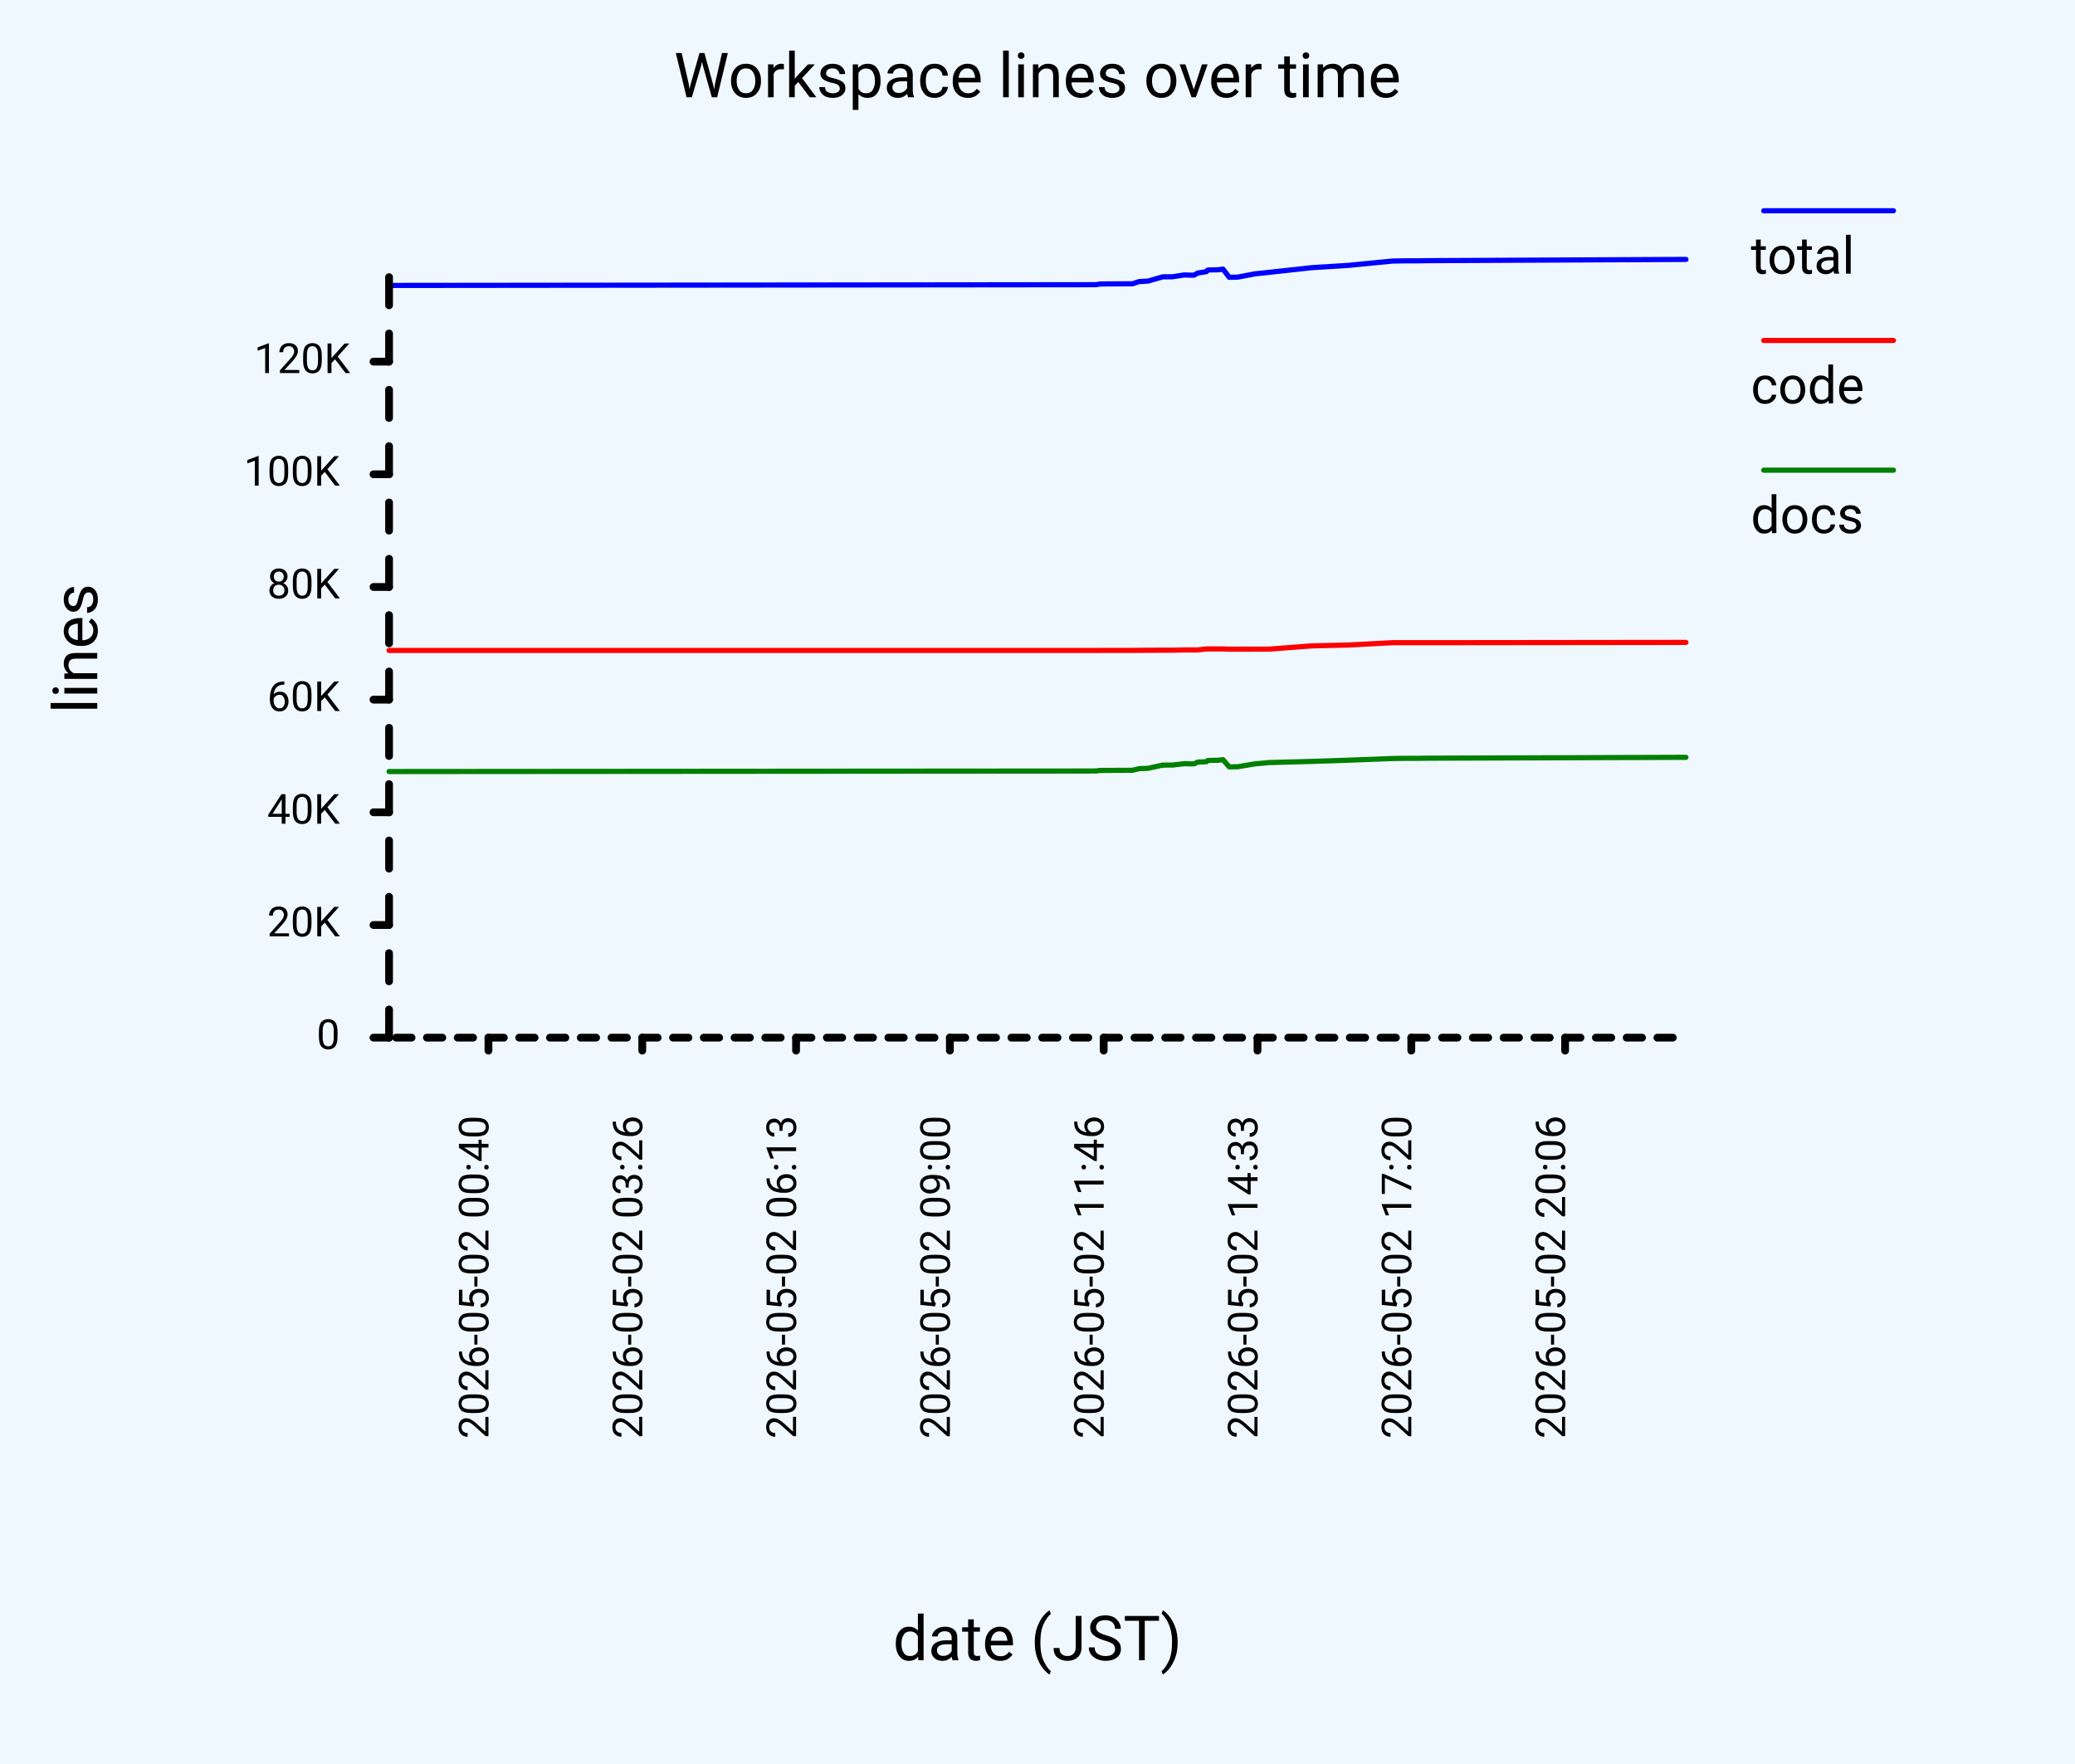
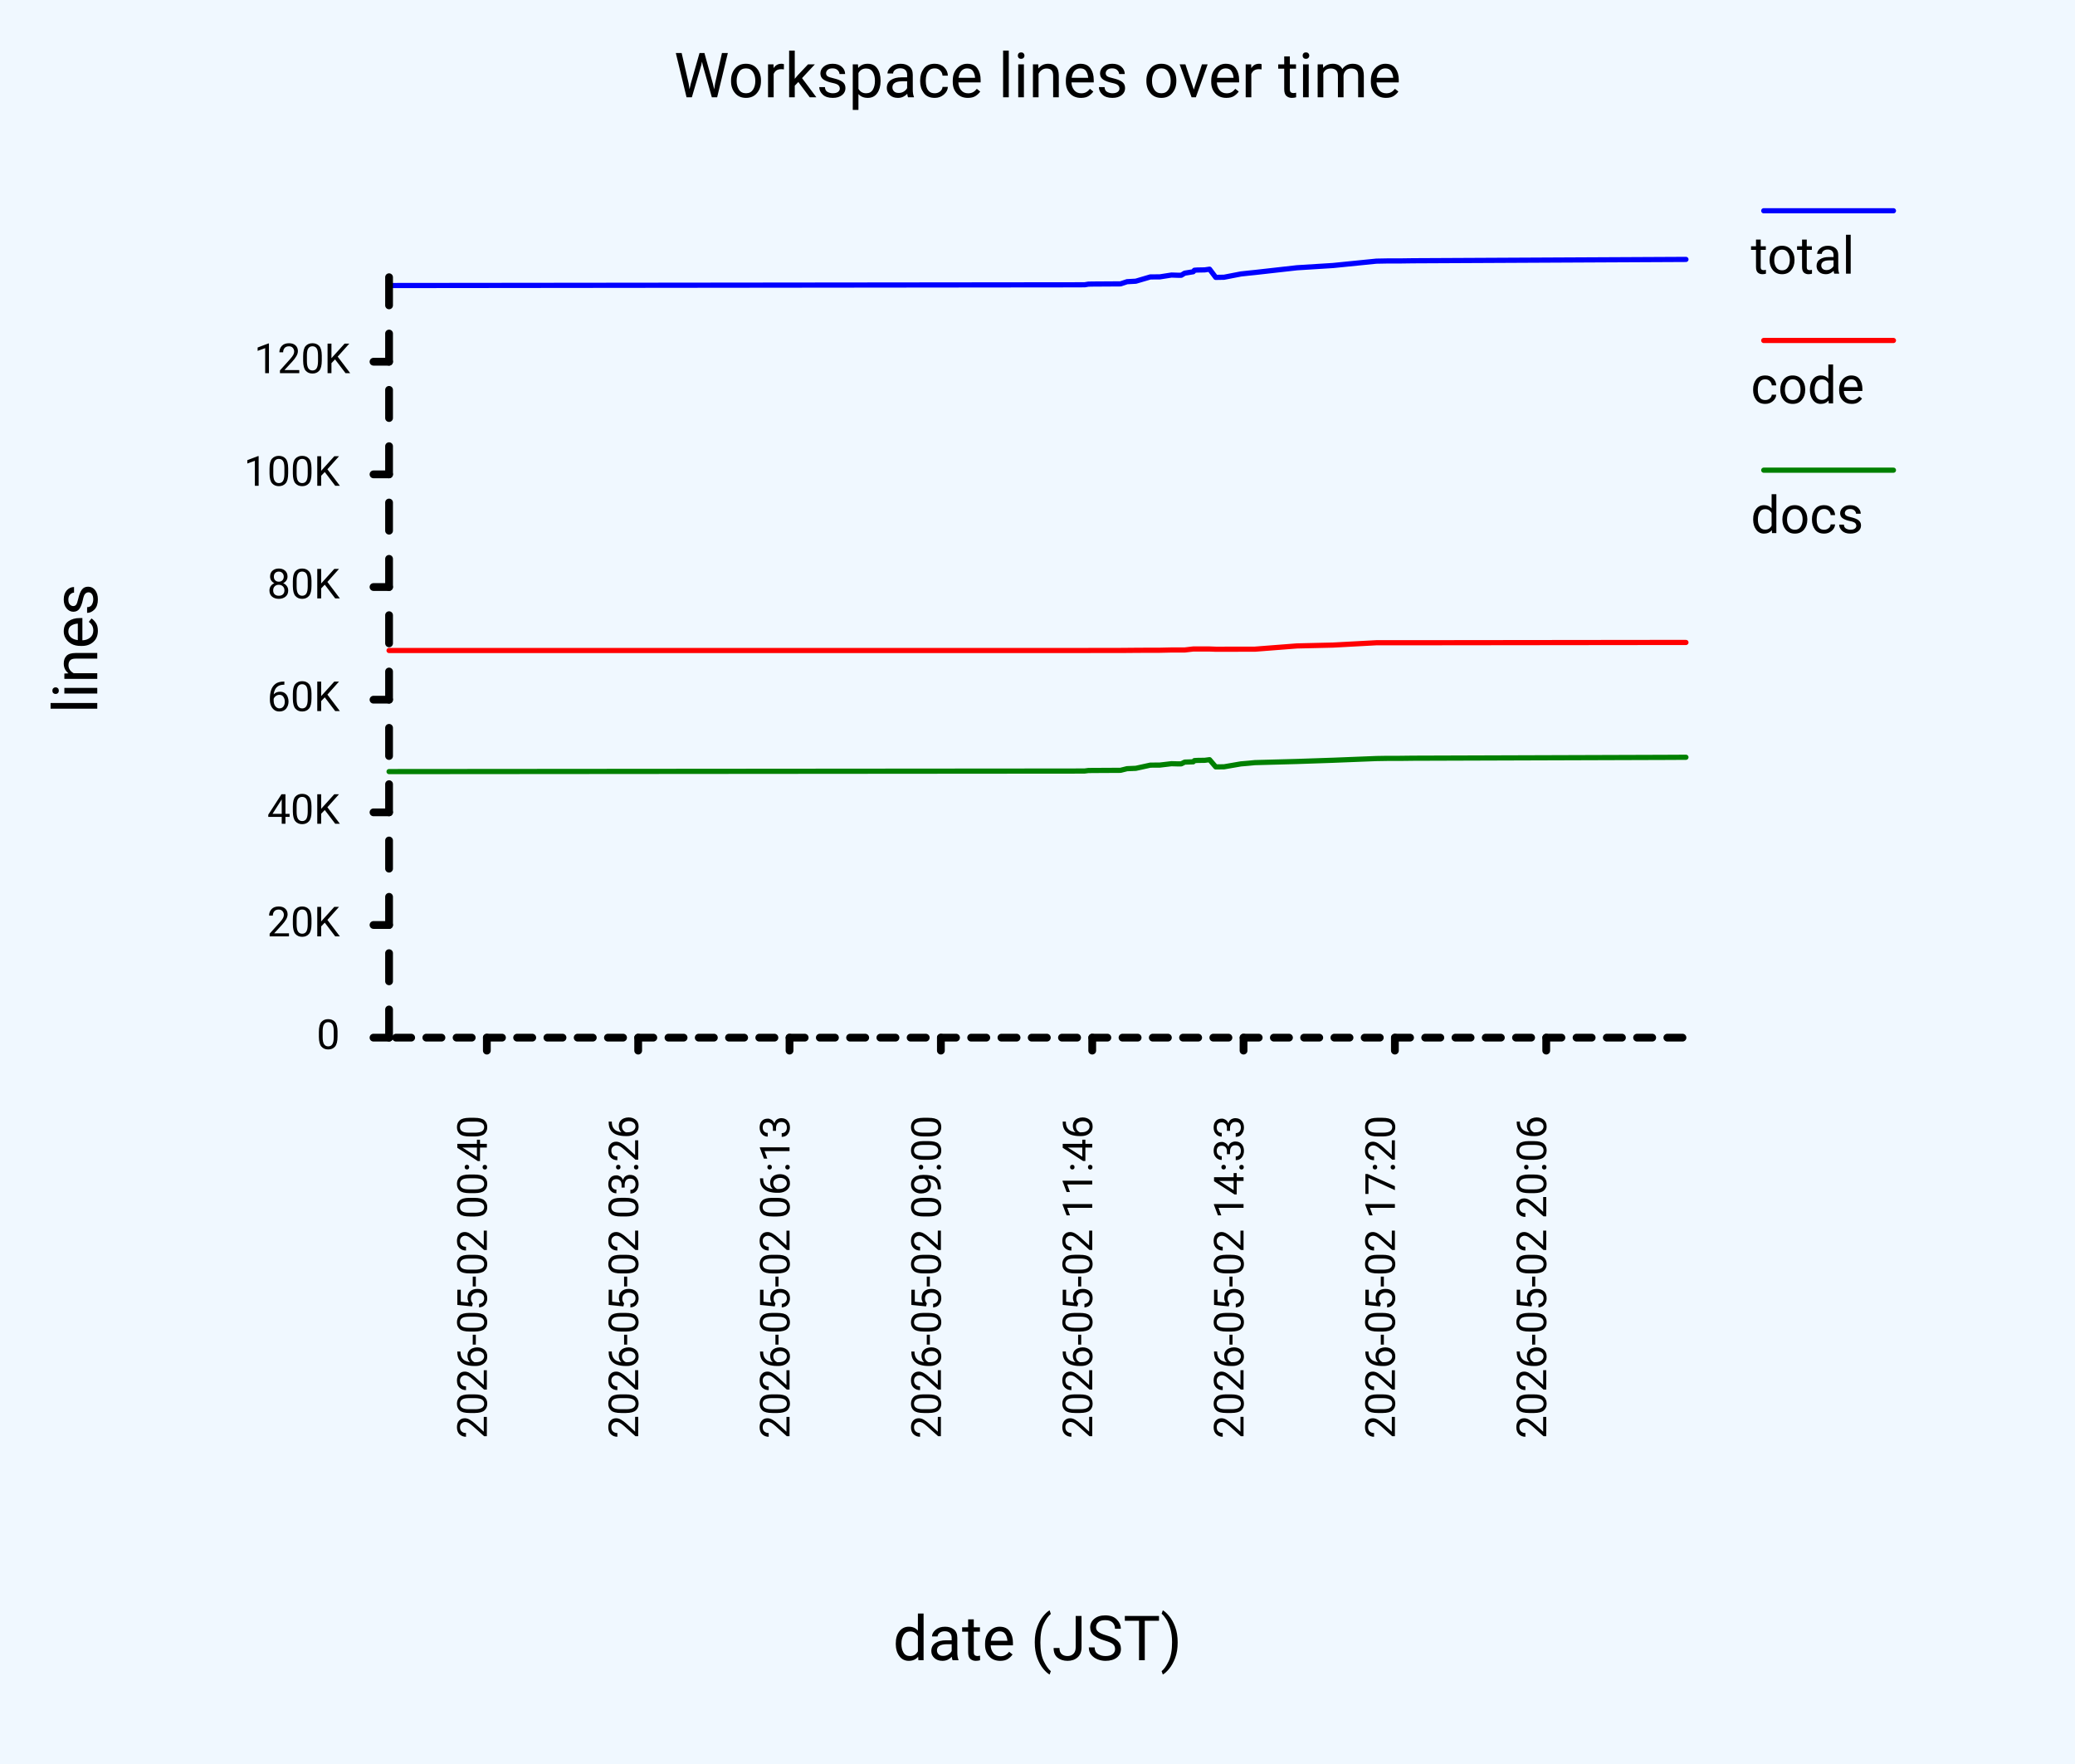
<svg xmlns="http://www.w3.org/2000/svg" class="poloto" width="800" height="680" viewBox="0 0 800 680">
  <style>
.poloto{
  stroke-linecap:round;
  stroke-linejoin:round;
  font-family:Roboto,sans-serif;
  font-size:16px;
}
.poloto_background{fill:AliceBlue;}
.poloto_scatter{stroke-width:7}
.poloto_line{stroke-width:2}
.poloto_text{fill: black;}
.poloto_name{font-size:24px;dominant-baseline:auto;text-anchor:middle;}
.poloto_where{dominant-baseline:middle;text-anchor:start}
.poloto_text.poloto_legend{font-size:20px;dominant-baseline:middle;text-anchor:start;}
.poloto_text.poloto_ticks.poloto_y{dominant-baseline:middle;text-anchor:end}
.poloto_text.poloto_ticks.poloto_x{dominant-baseline:auto;text-anchor:middle}
.poloto_imgs.poloto_ticks{stroke: black;stroke-width:3;fill:none;stroke-dasharray:none}
.poloto_grid{stroke:gray;stroke-width:0.5}

.poloto0.poloto_stroke{stroke:blue;}
.poloto1.poloto_stroke{stroke:red;}
.poloto2.poloto_stroke{stroke:green;}
.poloto3.poloto_stroke{stroke:gold;}
.poloto4.poloto_stroke{stroke:aqua;}
.poloto5.poloto_stroke{stroke:lime;}
.poloto6.poloto_stroke{stroke:orange;}
.poloto7.poloto_stroke{stroke:chocolate;}
.poloto0.poloto_fill{fill:blue;}
.poloto1.poloto_fill{fill:red;}
.poloto2.poloto_fill{fill:green;}
.poloto3.poloto_fill{fill:gold;}
.poloto4.poloto_fill{fill:aqua;}
.poloto5.poloto_fill{fill:lime;}
.poloto6.poloto_fill{fill:orange;}
.poloto7.poloto_fill{fill:chocolate;}
	</style>
  <circle r="1e5" class="poloto_background" fill="white" />
  <g id="poloto_plot0" class="poloto_plot poloto_imgs poloto_line poloto0 poloto_stroke" fill="none" stroke="black">
-     <path d=" M 150.00 110.03 L 418.60 109.75 L 419.48 109.74 L 422.58 109.73 L 424.03 109.49 L 424.99 109.47 L 425.17 109.46 L 436.61 109.39 L 439.18 108.55 L 442.61 108.36 L 448.30 106.71 L 452.00 106.69 L 456.57 105.99 L 459.16 106.07 L 460.40 106.07 L 461.76 105.26 L 465.10 104.71 L 465.57 104.13 L 466.74 104.05 L 469.62 104.00 L 471.51 103.73 L 473.92 106.89 L 477.18 106.83 L 483.78 105.57 L 486.66 105.26 L 489.25 104.99 L 505.72 103.18 L 519.87 102.30 L 536.85 100.63 L 541.18 100.55 L 545.98 100.55 L 551.25 100.48 L 650.00 100.00" />
+     <path d=" M 150.00 110.07 L 414.29 109.79 L 415.15 109.78 L 418.21 109.77 L 419.63 109.53 L 420.57 109.51 L 420.75 109.50 L 432.01 109.43 L 434.53 108.59 L 437.91 108.40 L 443.51 106.75 L 447.15 106.73 L 451.65 106.03 L 454.20 106.11 L 455.42 106.11 L 456.75 105.30 L 460.04 104.76 L 460.50 104.17 L 461.65 104.09 L 464.48 104.04 L 466.34 103.77 L 468.72 106.93 L 471.93 106.87 L 478.42 105.61 L 481.25 105.30 L 483.80 105.04 L 500.01 103.22 L 513.93 102.35 L 530.64 100.67 L 534.90 100.59 L 539.62 100.59 L 544.80 100.52 L 641.97 100.04 L 650.00 100.00" />
  </g>
  <g id="poloto_plot1" class="poloto_plot poloto_imgs poloto_line poloto1 poloto_stroke" fill="none" stroke="black">
-     <path d=" M 150.00 250.74 L 418.60 250.74 L 419.48 250.74 L 422.58 250.74 L 424.03 250.74 L 424.99 250.72 L 425.17 250.72 L 436.61 250.72 L 439.18 250.70 L 442.61 250.67 L 448.30 250.64 L 452.00 250.64 L 456.57 250.54 L 459.16 250.54 L 460.40 250.54 L 461.76 250.54 L 465.10 250.16 L 465.57 250.16 L 466.74 250.16 L 469.62 250.16 L 471.51 250.16 L 473.92 250.25 L 477.18 250.25 L 483.78 250.23 L 486.66 250.23 L 489.25 250.23 L 505.72 248.98 L 519.87 248.65 L 536.85 247.75 L 541.18 247.75 L 545.98 247.75 L 551.25 247.75 L 650.00 247.64" />
+     <path d=" M 150.00 250.76 L 414.29 250.76 L 415.15 250.76 L 418.21 250.76 L 419.63 250.76 L 420.57 250.74 L 420.75 250.74 L 432.01 250.74 L 434.53 250.72 L 437.91 250.69 L 443.51 250.66 L 447.15 250.66 L 451.65 250.56 L 454.20 250.56 L 455.42 250.56 L 456.75 250.56 L 460.04 250.18 L 460.50 250.18 L 461.65 250.18 L 464.48 250.18 L 466.34 250.18 L 468.72 250.27 L 471.93 250.27 L 478.42 250.25 L 481.25 250.25 L 483.80 250.25 L 500.01 249.00 L 513.93 248.67 L 530.64 247.77 L 534.90 247.77 L 539.62 247.77 L 544.80 247.77 L 641.97 247.66 L 650.00 247.66" />
  </g>
  <g id="poloto_plot2" class="poloto_plot poloto_imgs poloto_line poloto2 poloto_stroke" fill="none" stroke="black">
-     <path d=" M 150.00 297.42 L 418.60 297.22 L 419.48 297.21 L 422.58 297.20 L 424.03 297.01 L 424.99 297.01 L 425.17 296.99 L 436.61 296.94 L 439.18 296.31 L 442.61 296.17 L 448.30 294.93 L 452.00 294.92 L 456.57 294.39 L 459.16 294.45 L 460.40 294.44 L 461.76 293.77 L 465.10 293.65 L 465.57 293.18 L 466.74 293.12 L 469.62 293.07 L 471.51 292.84 L 473.92 295.62 L 477.18 295.57 L 483.78 294.46 L 486.66 294.21 L 489.25 293.96 L 505.72 293.52 L 519.87 293.05 L 536.85 292.40 L 541.18 292.33 L 545.98 292.33 L 551.25 292.27 L 650.00 291.94" />
+     <path d=" M 150.00 297.44 L 414.29 297.23 L 415.15 297.22 L 418.21 297.21 L 419.63 297.02 L 420.57 297.02 L 420.75 297.01 L 432.01 296.95 L 434.53 296.32 L 437.91 296.18 L 443.51 294.95 L 447.15 294.93 L 451.65 294.40 L 454.20 294.47 L 455.42 294.46 L 456.75 293.78 L 460.04 293.67 L 460.50 293.20 L 461.65 293.13 L 464.48 293.09 L 466.34 292.85 L 468.72 295.63 L 471.93 295.59 L 478.42 294.47 L 481.25 294.23 L 483.80 293.98 L 500.01 293.54 L 513.93 293.07 L 530.64 292.41 L 534.90 292.34 L 539.62 292.34 L 544.80 292.28 L 641.97 291.96 L 650.00 291.92" />
  </g>
  <g class="poloto_legend poloto_imgs poloto_line poloto0 poloto_stroke">
    <line x1="680" x2="730" y1="81.25" y2="81.25" />
  </g>
  <g class="poloto_legend poloto_imgs poloto_line poloto1 poloto_stroke">
    <line x1="680" x2="730" y1="131.25" y2="131.25" />
  </g>
  <g class="poloto_legend poloto_imgs poloto_line poloto2 poloto_stroke">
    <line x1="680" x2="730" y1="181.25" y2="181.25" />
  </g>
  <text class="poloto_legend poloto_text poloto_line poloto0" x="675" y="100">total</text>
  <text class="poloto_legend poloto_text poloto_line poloto1" x="675" y="150">code</text>
  <text class="poloto_legend poloto_text poloto_line poloto2" x="675" y="200">docs</text>
  <text class="poloto_text poloto_name poloto_title" x="400.00" y="37.50">Workspace lines over time</text>
  <text class="poloto_text poloto_name poloto_x" x="400.00" y="640">date (JST)</text>
  <text class="poloto_text poloto_name poloto_y" x="37.50" y="250.00" transform="rotate(-90,37.50,250.00)">lines</text>
  <text class="poloto_text poloto_ticks poloto_y">
    <tspan x="135.00" y="400.00">0</tspan>
    <tspan x="135.00" y="356.57">20K</tspan>
-     <tspan x="135.00" y="313.13">40K</tspan>
-     <tspan x="135.00" y="269.70">60K</tspan>
-     <tspan x="135.00" y="226.27">80K</tspan>
-     <tspan x="135.00" y="182.83">100K</tspan>
-     <tspan x="135.00" y="139.40">120K</tspan>
+     <tspan x="135.00" y="313.15">40K</tspan>
+     <tspan x="135.00" y="269.72">60K</tspan>
+     <tspan x="135.00" y="226.29">80K</tspan>
+     <tspan x="135.00" y="182.86">100K</tspan>
+     <tspan x="135.00" y="139.44">120K</tspan>
  </text>
  <g class="poloto_imgs poloto_ticks poloto_y" stroke="black">
    <line x1="150.00" x2="144.00" y1="400.00" y2="400.00" />
    <line x1="150.00" x2="144.00" y1="356.57" y2="356.57" />
-     <line x1="150.00" x2="144.00" y1="313.13" y2="313.13" />
-     <line x1="150.00" x2="144.00" y1="269.70" y2="269.70" />
-     <line x1="150.00" x2="144.00" y1="226.27" y2="226.27" />
-     <line x1="150.00" x2="144.00" y1="182.83" y2="182.83" />
-     <line x1="150.00" x2="144.00" y1="139.40" y2="139.40" />
+     <line x1="150.00" x2="144.00" y1="313.15" y2="313.15" />
+     <line x1="150.00" x2="144.00" y1="269.72" y2="269.72" />
+     <line x1="150.00" x2="144.00" y1="226.29" y2="226.29" />
+     <line x1="150.00" x2="144.00" y1="182.86" y2="182.86" />
+     <line x1="150.00" x2="144.00" y1="139.44" y2="139.44" />
  </g>
  <g class="poloto_text poloto_ticks poloto_x">
-     <text x="188.32" y="430.00" text-anchor="end" transform="rotate(-90 188.32 430.00)">2026-05-02 00:40</text>
-     <text x="247.62" y="430.00" text-anchor="end" transform="rotate(-90 247.62 430.00)">2026-05-02 03:26</text>
-     <text x="306.92" y="430.00" text-anchor="end" transform="rotate(-90 306.92 430.00)">2026-05-02 06:13</text>
-     <text x="366.22" y="430.00" text-anchor="end" transform="rotate(-90 366.22 430.00)">2026-05-02 09:00</text>
-     <text x="425.52" y="430.00" text-anchor="end" transform="rotate(-90 425.52 430.00)">2026-05-02 11:46</text>
-     <text x="484.82" y="430.00" text-anchor="end" transform="rotate(-90 484.82 430.00)">2026-05-02 14:33</text>
-     <text x="544.12" y="430.00" text-anchor="end" transform="rotate(-90 544.12 430.00)">2026-05-02 17:20</text>
-     <text x="603.42" y="430.00" text-anchor="end" transform="rotate(-90 603.42 430.00)">2026-05-02 20:06</text>
+     <text x="187.70" y="430.00" text-anchor="end" transform="rotate(-90 187.70 430.00)">2026-05-02 00:40</text>
+     <text x="246.05" y="430.00" text-anchor="end" transform="rotate(-90 246.05 430.00)">2026-05-02 03:26</text>
+     <text x="304.40" y="430.00" text-anchor="end" transform="rotate(-90 304.40 430.00)">2026-05-02 06:13</text>
+     <text x="362.75" y="430.00" text-anchor="end" transform="rotate(-90 362.75 430.00)">2026-05-02 09:00</text>
+     <text x="421.10" y="430.00" text-anchor="end" transform="rotate(-90 421.10 430.00)">2026-05-02 11:46</text>
+     <text x="479.44" y="430.00" text-anchor="end" transform="rotate(-90 479.44 430.00)">2026-05-02 14:33</text>
+     <text x="537.79" y="430.00" text-anchor="end" transform="rotate(-90 537.79 430.00)">2026-05-02 17:20</text>
+     <text x="596.14" y="430.00" text-anchor="end" transform="rotate(-90 596.14 430.00)">2026-05-02 20:06</text>
  </g>
  <g class="poloto_imgs poloto_ticks poloto_x" stroke="black">
-     <line x1="188.32" x2="188.32" y1="400.00" y2="405.00" />
-     <line x1="247.62" x2="247.62" y1="400.00" y2="405.00" />
-     <line x1="306.92" x2="306.92" y1="400.00" y2="405.00" />
-     <line x1="366.22" x2="366.22" y1="400.00" y2="405.00" />
-     <line x1="425.52" x2="425.52" y1="400.00" y2="405.00" />
-     <line x1="484.82" x2="484.82" y1="400.00" y2="405.00" />
-     <line x1="544.12" x2="544.12" y1="400.00" y2="405.00" />
-     <line x1="603.42" x2="603.42" y1="400.00" y2="405.00" />
+     <line x1="187.70" x2="187.70" y1="400.00" y2="405.00" />
+     <line x1="246.05" x2="246.05" y1="400.00" y2="405.00" />
+     <line x1="304.40" x2="304.40" y1="400.00" y2="405.00" />
+     <line x1="362.75" x2="362.75" y1="400.00" y2="405.00" />
+     <line x1="421.10" x2="421.10" y1="400.00" y2="405.00" />
+     <line x1="479.44" x2="479.44" y1="400.00" y2="405.00" />
+     <line x1="537.79" x2="537.79" y1="400.00" y2="405.00" />
+     <line x1="596.14" x2="596.14" y1="400.00" y2="405.00" />
  </g>
-   <path class="poloto_imgs poloto_ticks poloto_x" stroke="black" style="stroke-dasharray:5.93;stroke-dashoffset:-38.32;" d=" M 150.00 400.00 L 650.00 400.00" />
-   <path class="poloto_imgs poloto_ticks poloto_y" stroke="black" style="stroke-dasharray:10.858;stroke-dashoffset:-0;" d=" M 150.00 400.00 L 150.00 100.00" />
+   <path class="poloto_imgs poloto_ticks poloto_x" stroke="black" style="stroke-dasharray:5.835;stroke-dashoffset:-37.704;" d=" M 150.00 400.00 L 650.00 400.00" />
+   <path class="poloto_imgs poloto_ticks poloto_y" stroke="black" style="stroke-dasharray:10.857;stroke-dashoffset:-0;" d=" M 150.00 400.00 L 150.00 100.00" />
</svg>
